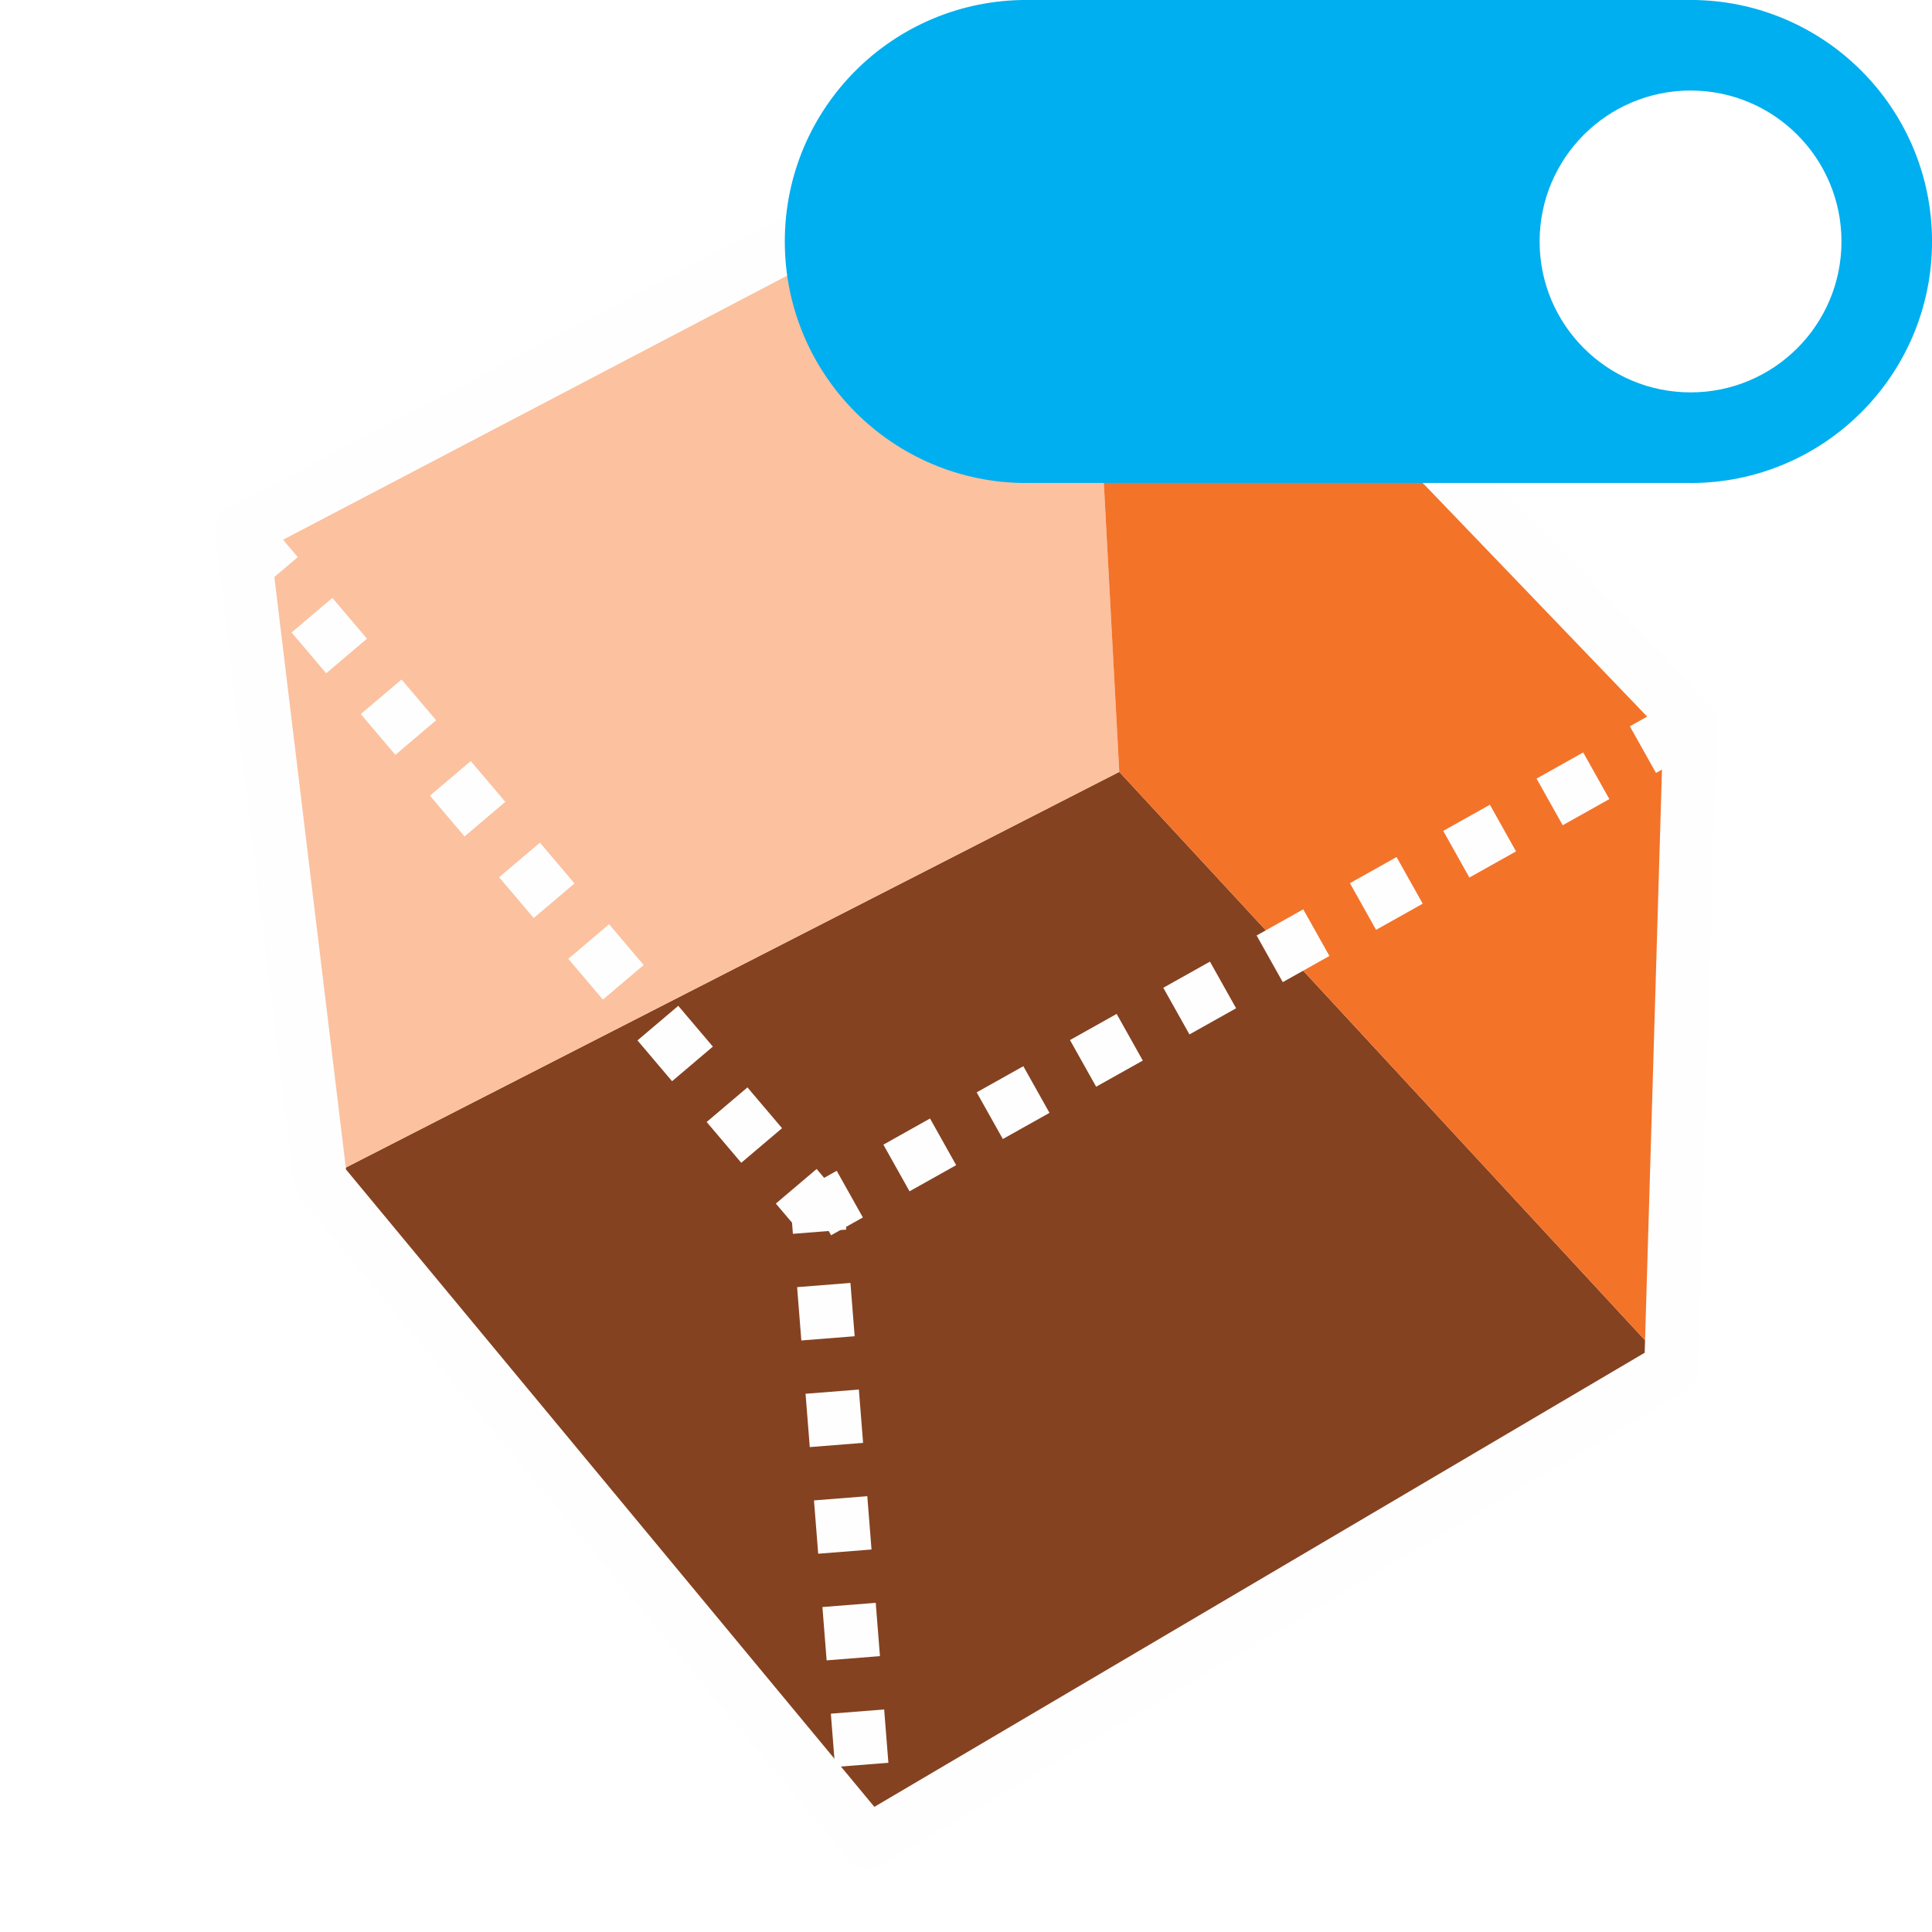
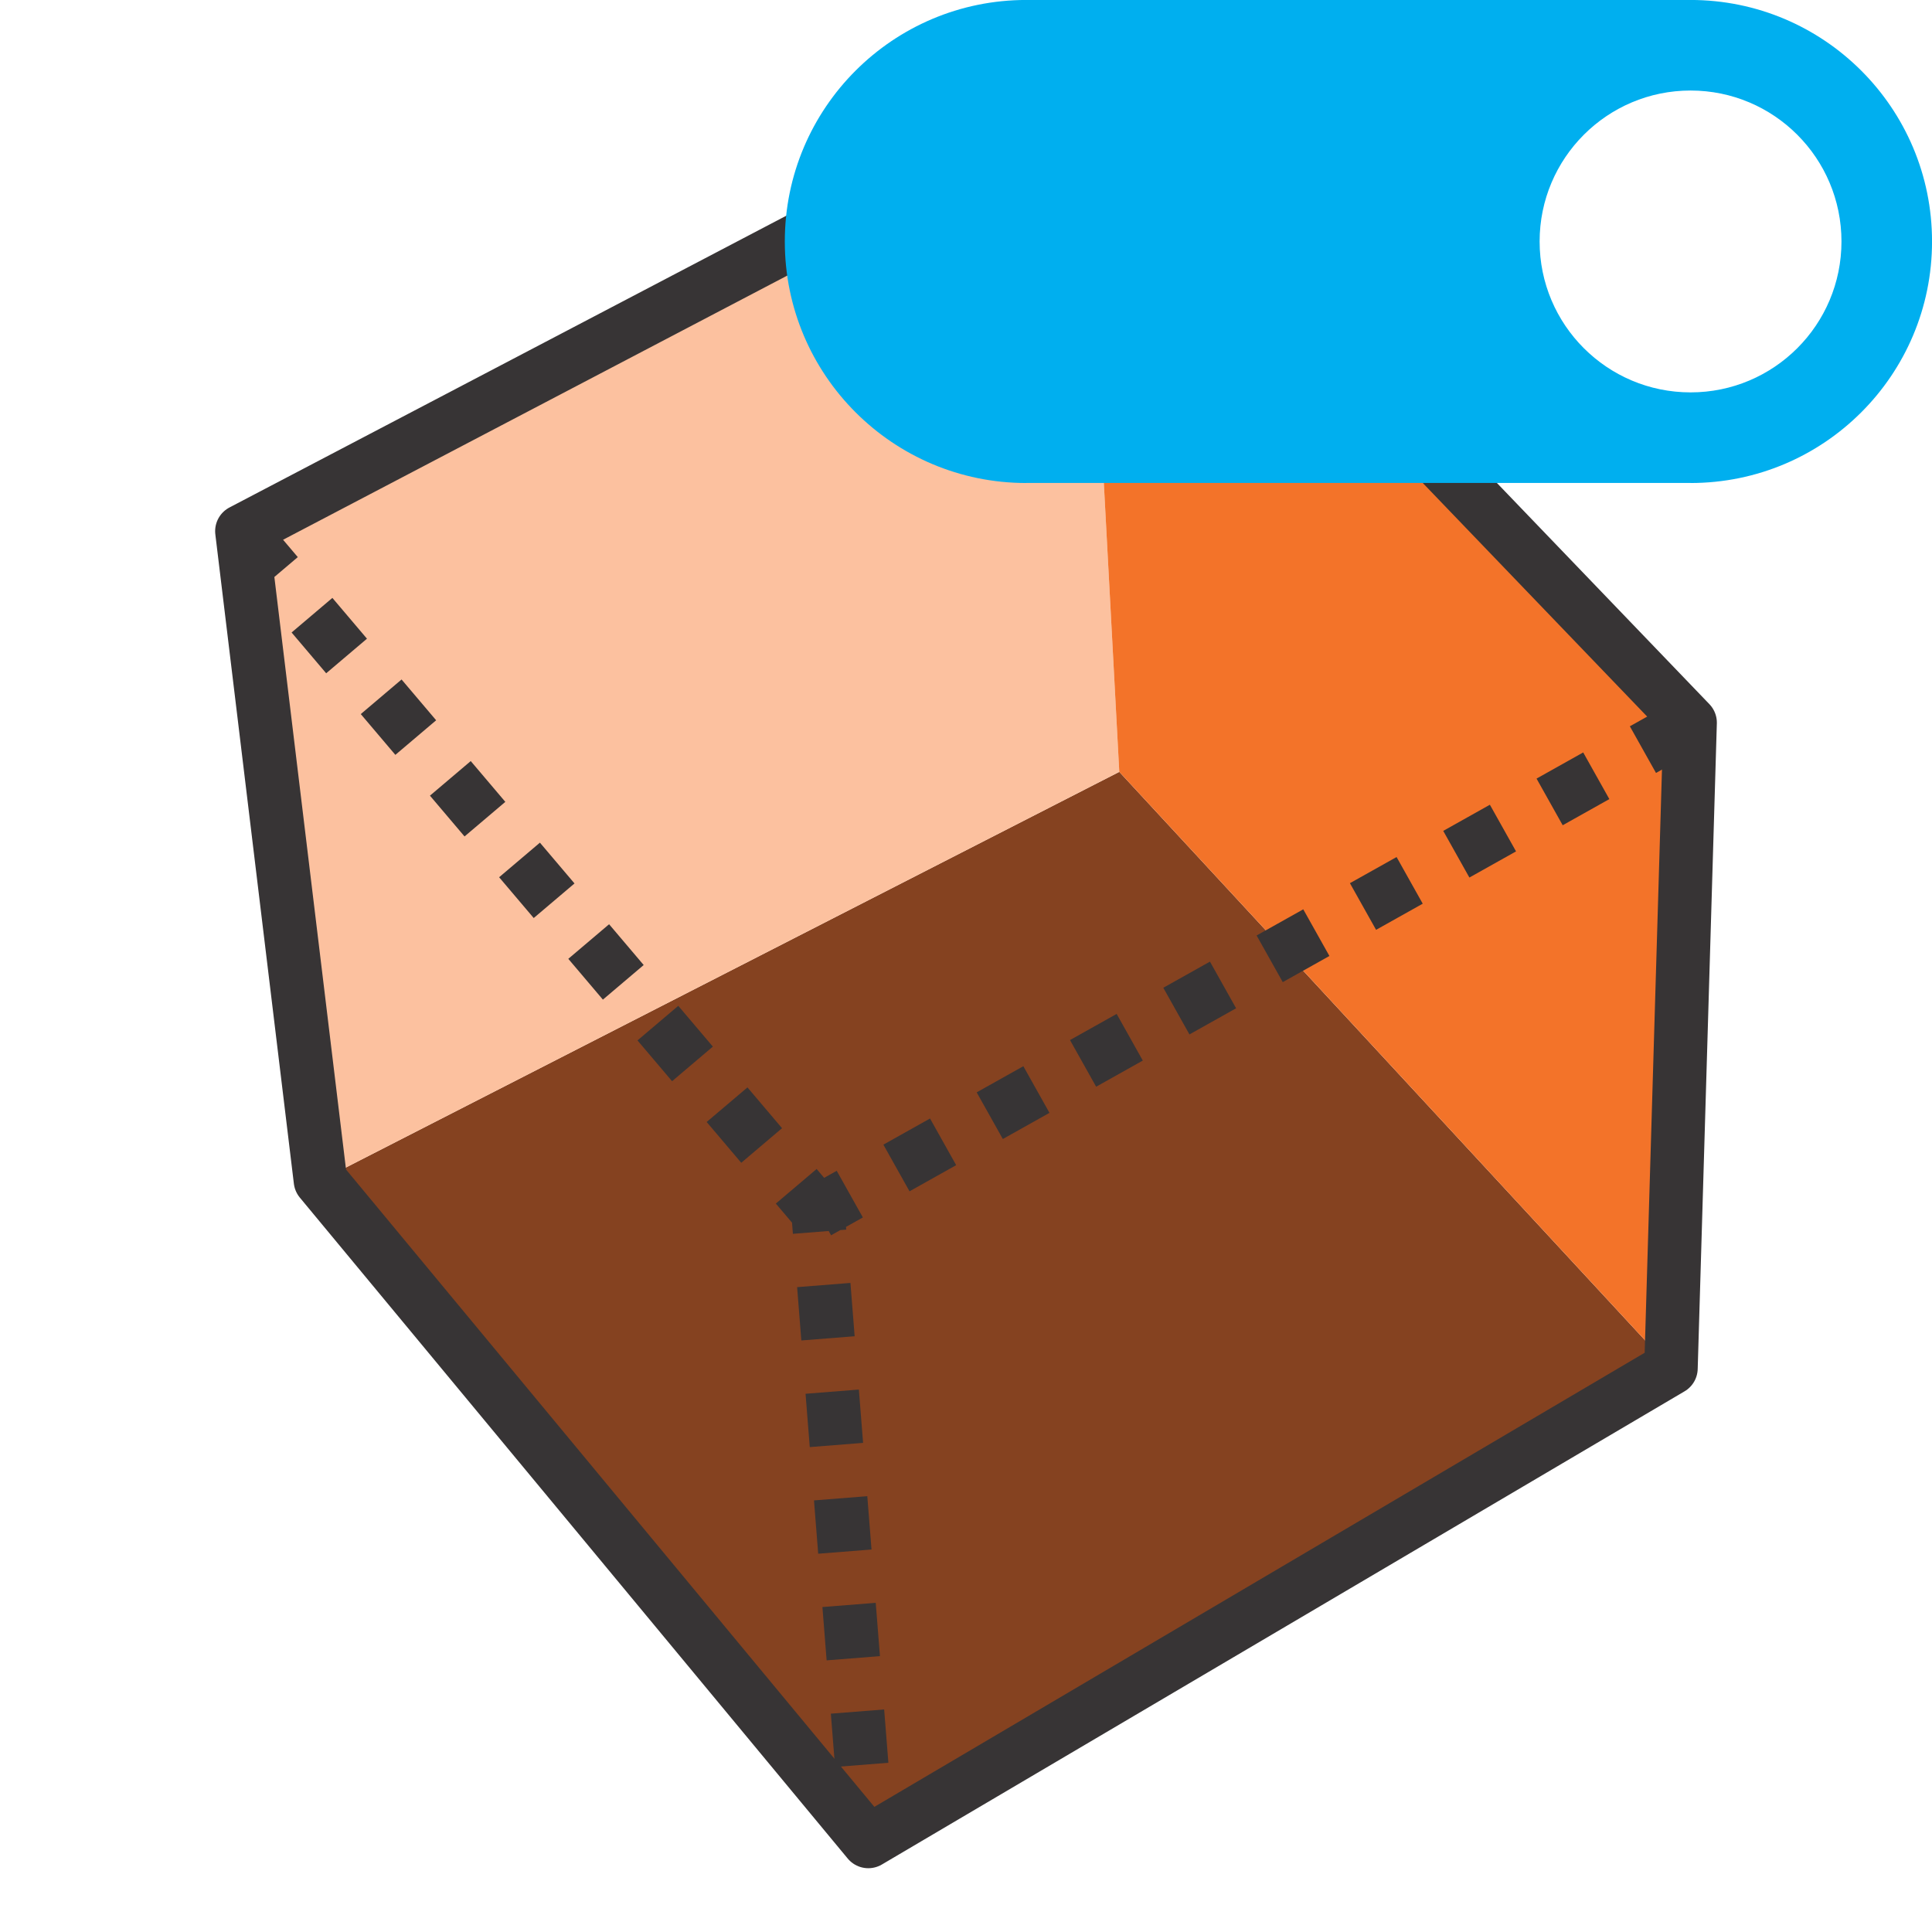
<svg xmlns="http://www.w3.org/2000/svg" xml:space="preserve" width="5.419mm" height="5.419mm" version="1.1" style="shape-rendering:geometricPrecision; text-rendering:geometricPrecision; image-rendering:optimizeQuality; fill-rule:evenodd; clip-rule:evenodd" viewBox="0 0 541.86 541.86">
  <defs>
    <style type="text/css">
   
-     .str0 {stroke:#FEFEFE;stroke-width:15;stroke-linejoin:round;stroke-miterlimit:22.926}
-     .str1 {stroke:#FEFEFE;stroke-width:15;stroke-linejoin:round;stroke-miterlimit:22.926;stroke-dasharray:15 15}
+     .str0 {stroke:#373435;stroke-width:15;stroke-linejoin:round;stroke-miterlimit:22.926}
+     .str1 {stroke:#373435;stroke-width:15;stroke-linejoin:round;stroke-miterlimit:22.926;stroke-dasharray:15 15}
    .fil3 {fill:none}
    .fil4 {fill:#00AFEF}
    .fil0 {fill:#854220}
    .fil2 {fill:#F37329}
    .fil1 {fill:#FCC19F}
   
  </style>
  </defs>
  <g id="Camada_x0020_1">
    <polygon class="fil0" points="89.87,331.1 243.47,515.59 468.65,383.76 313.92,216.48 " />
    <polygon class="fil1" points="303.7,25.39 67.84,148.97 89.87,331.1 313.92,216.48 " />
    <polygon class="fil2" points="468.65,383.76 474.02,202.69 303.7,25.39 313.92,216.48 " />
    <polygon class="fil3 str0" points="303.7,25.39 67.84,148.97 89.87,331.1 243.53,516.47 468.65,383.76 474.02,202.69 " />
    <path class="fil3 str1" d="M68.1 149.66l161.32 190.25 13.91 175.89m230.54 -312.89l-244.45 137" />
    <path class="fil4" d="M474.13 -0.01l-186.28 0c-37.42,0 -67.74,30.32 -67.74,67.74 0,37.42 30.32,67.74 67.74,67.74l0 -0.02 1.74 0 182.8 0 1.74 0 0 0.02c37.42,0 67.74,-30.32 67.74,-67.74 0,-37.42 -30.32,-67.74 -67.74,-67.74zm0.02 110.06c23.38,0 42.32,-18.94 42.32,-42.32 0,-23.38 -18.94,-42.34 -42.32,-42.34 -23.38,0 -42.34,18.96 -42.34,42.34 0,23.38 18.96,42.32 42.34,42.32z" />
  </g>
</svg>
